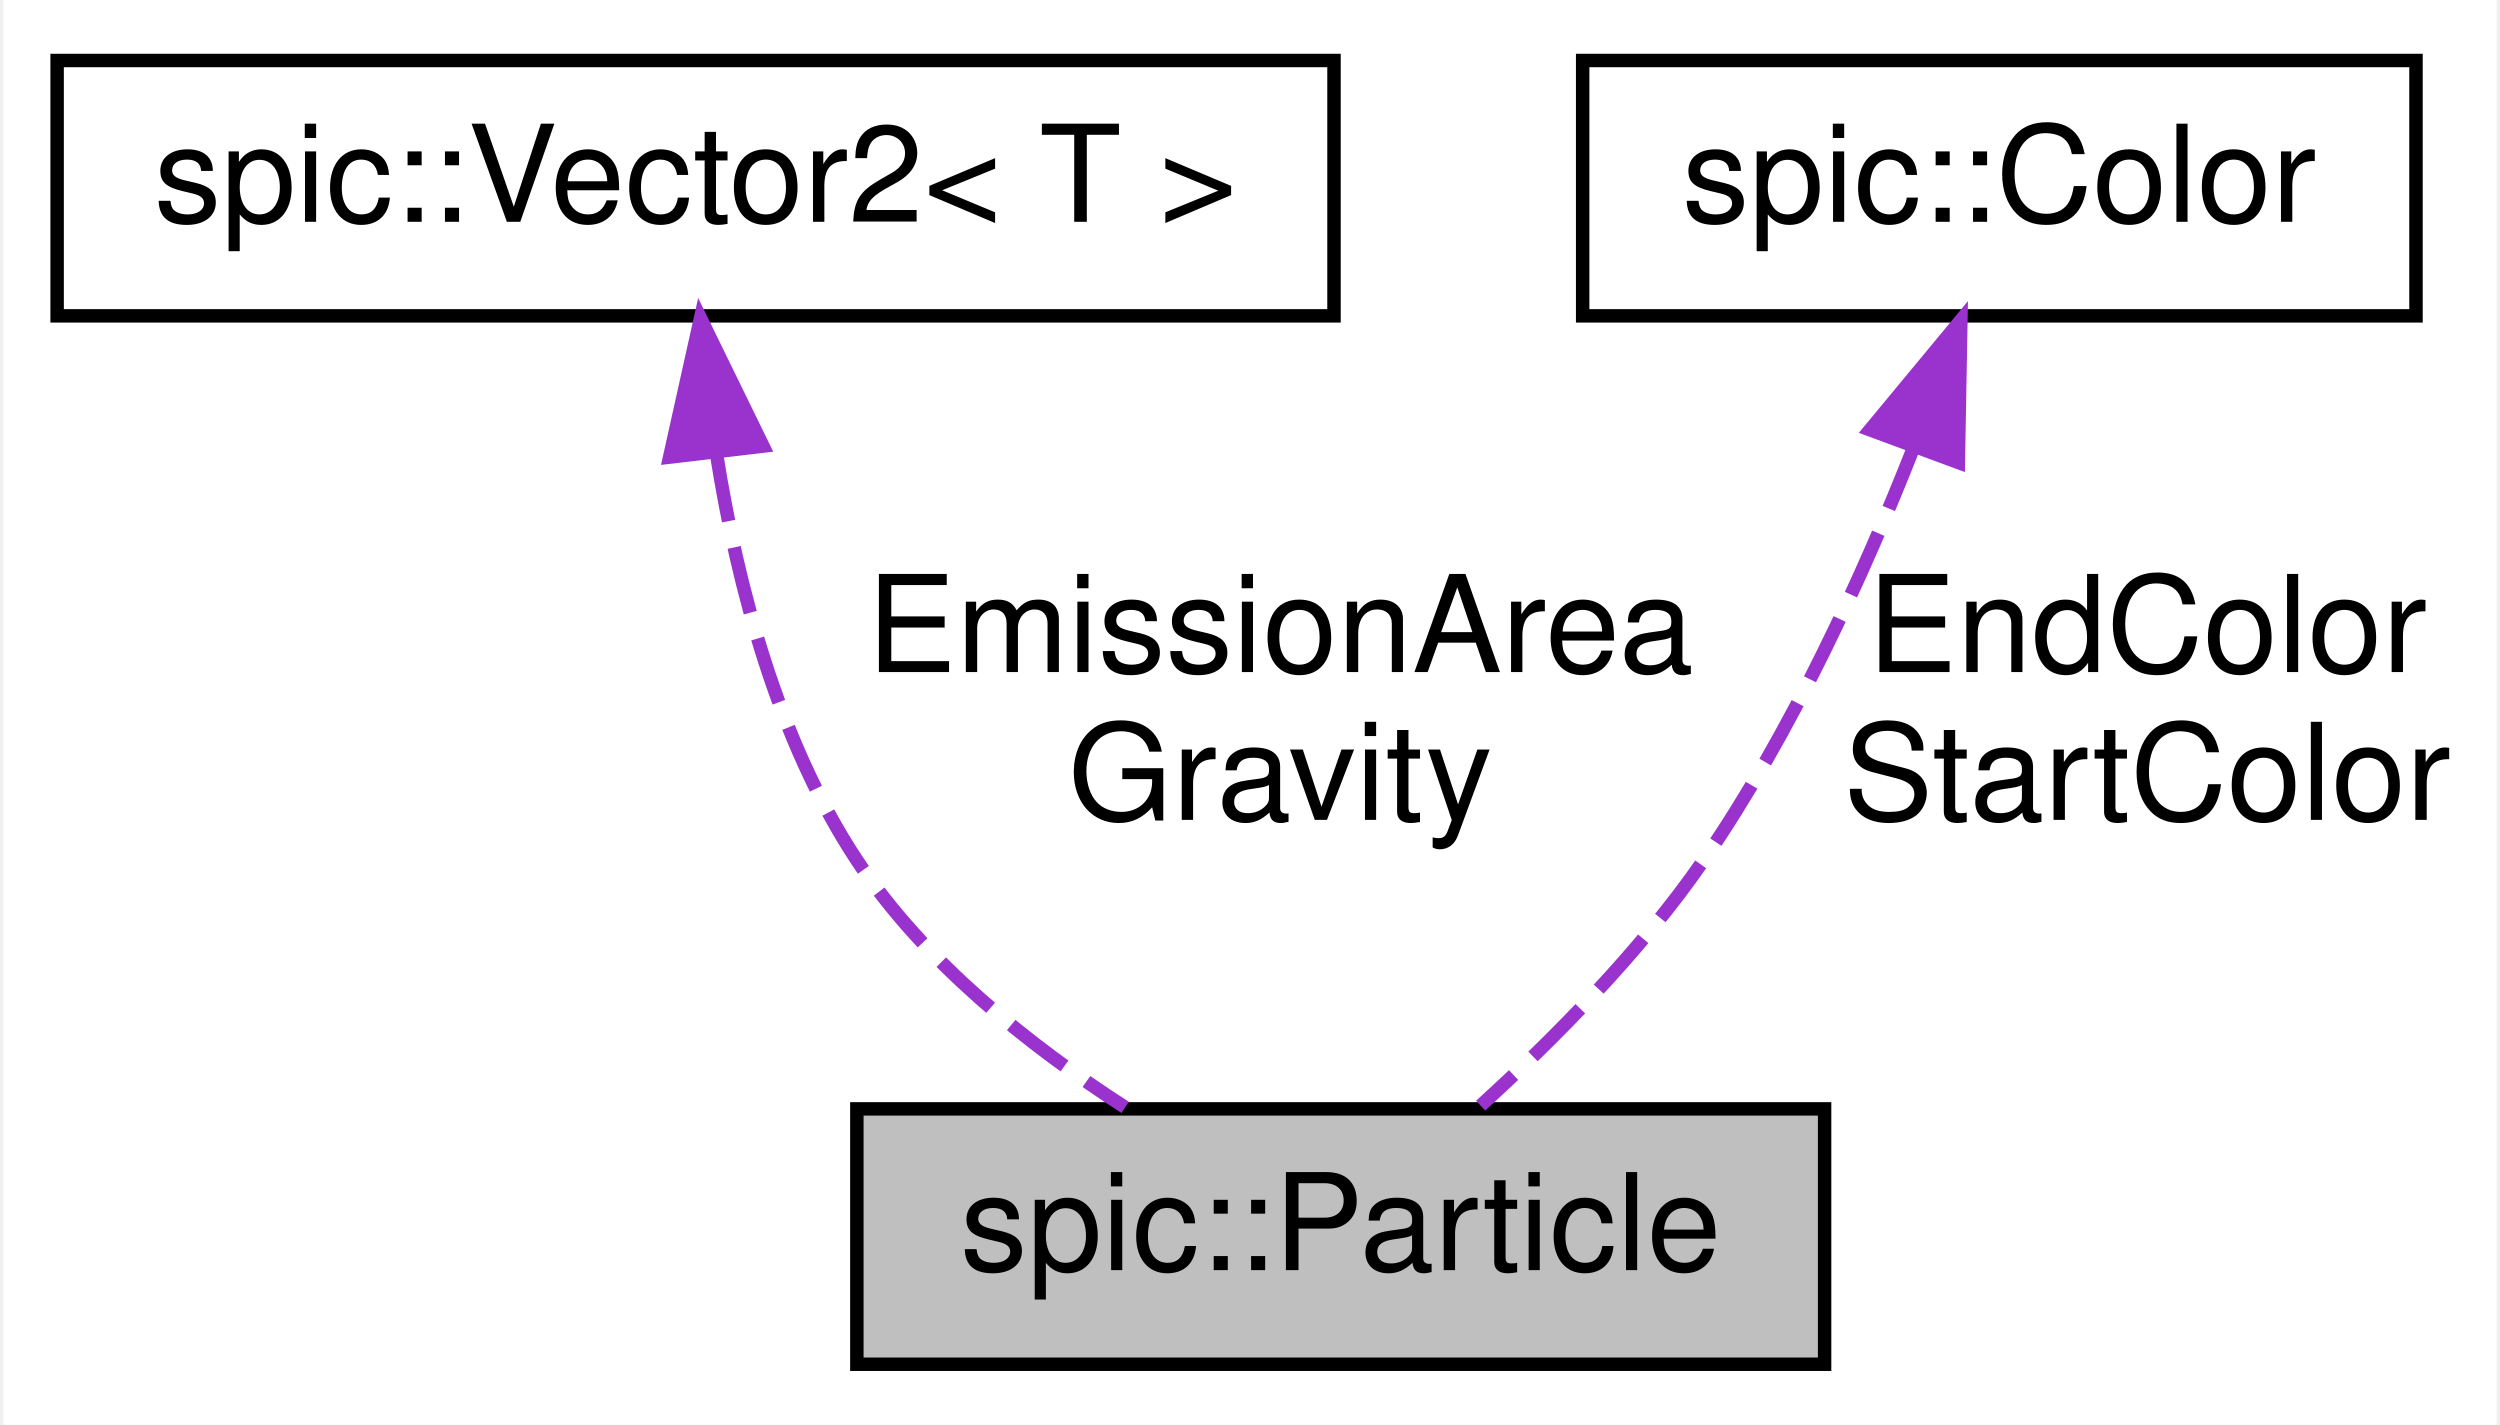
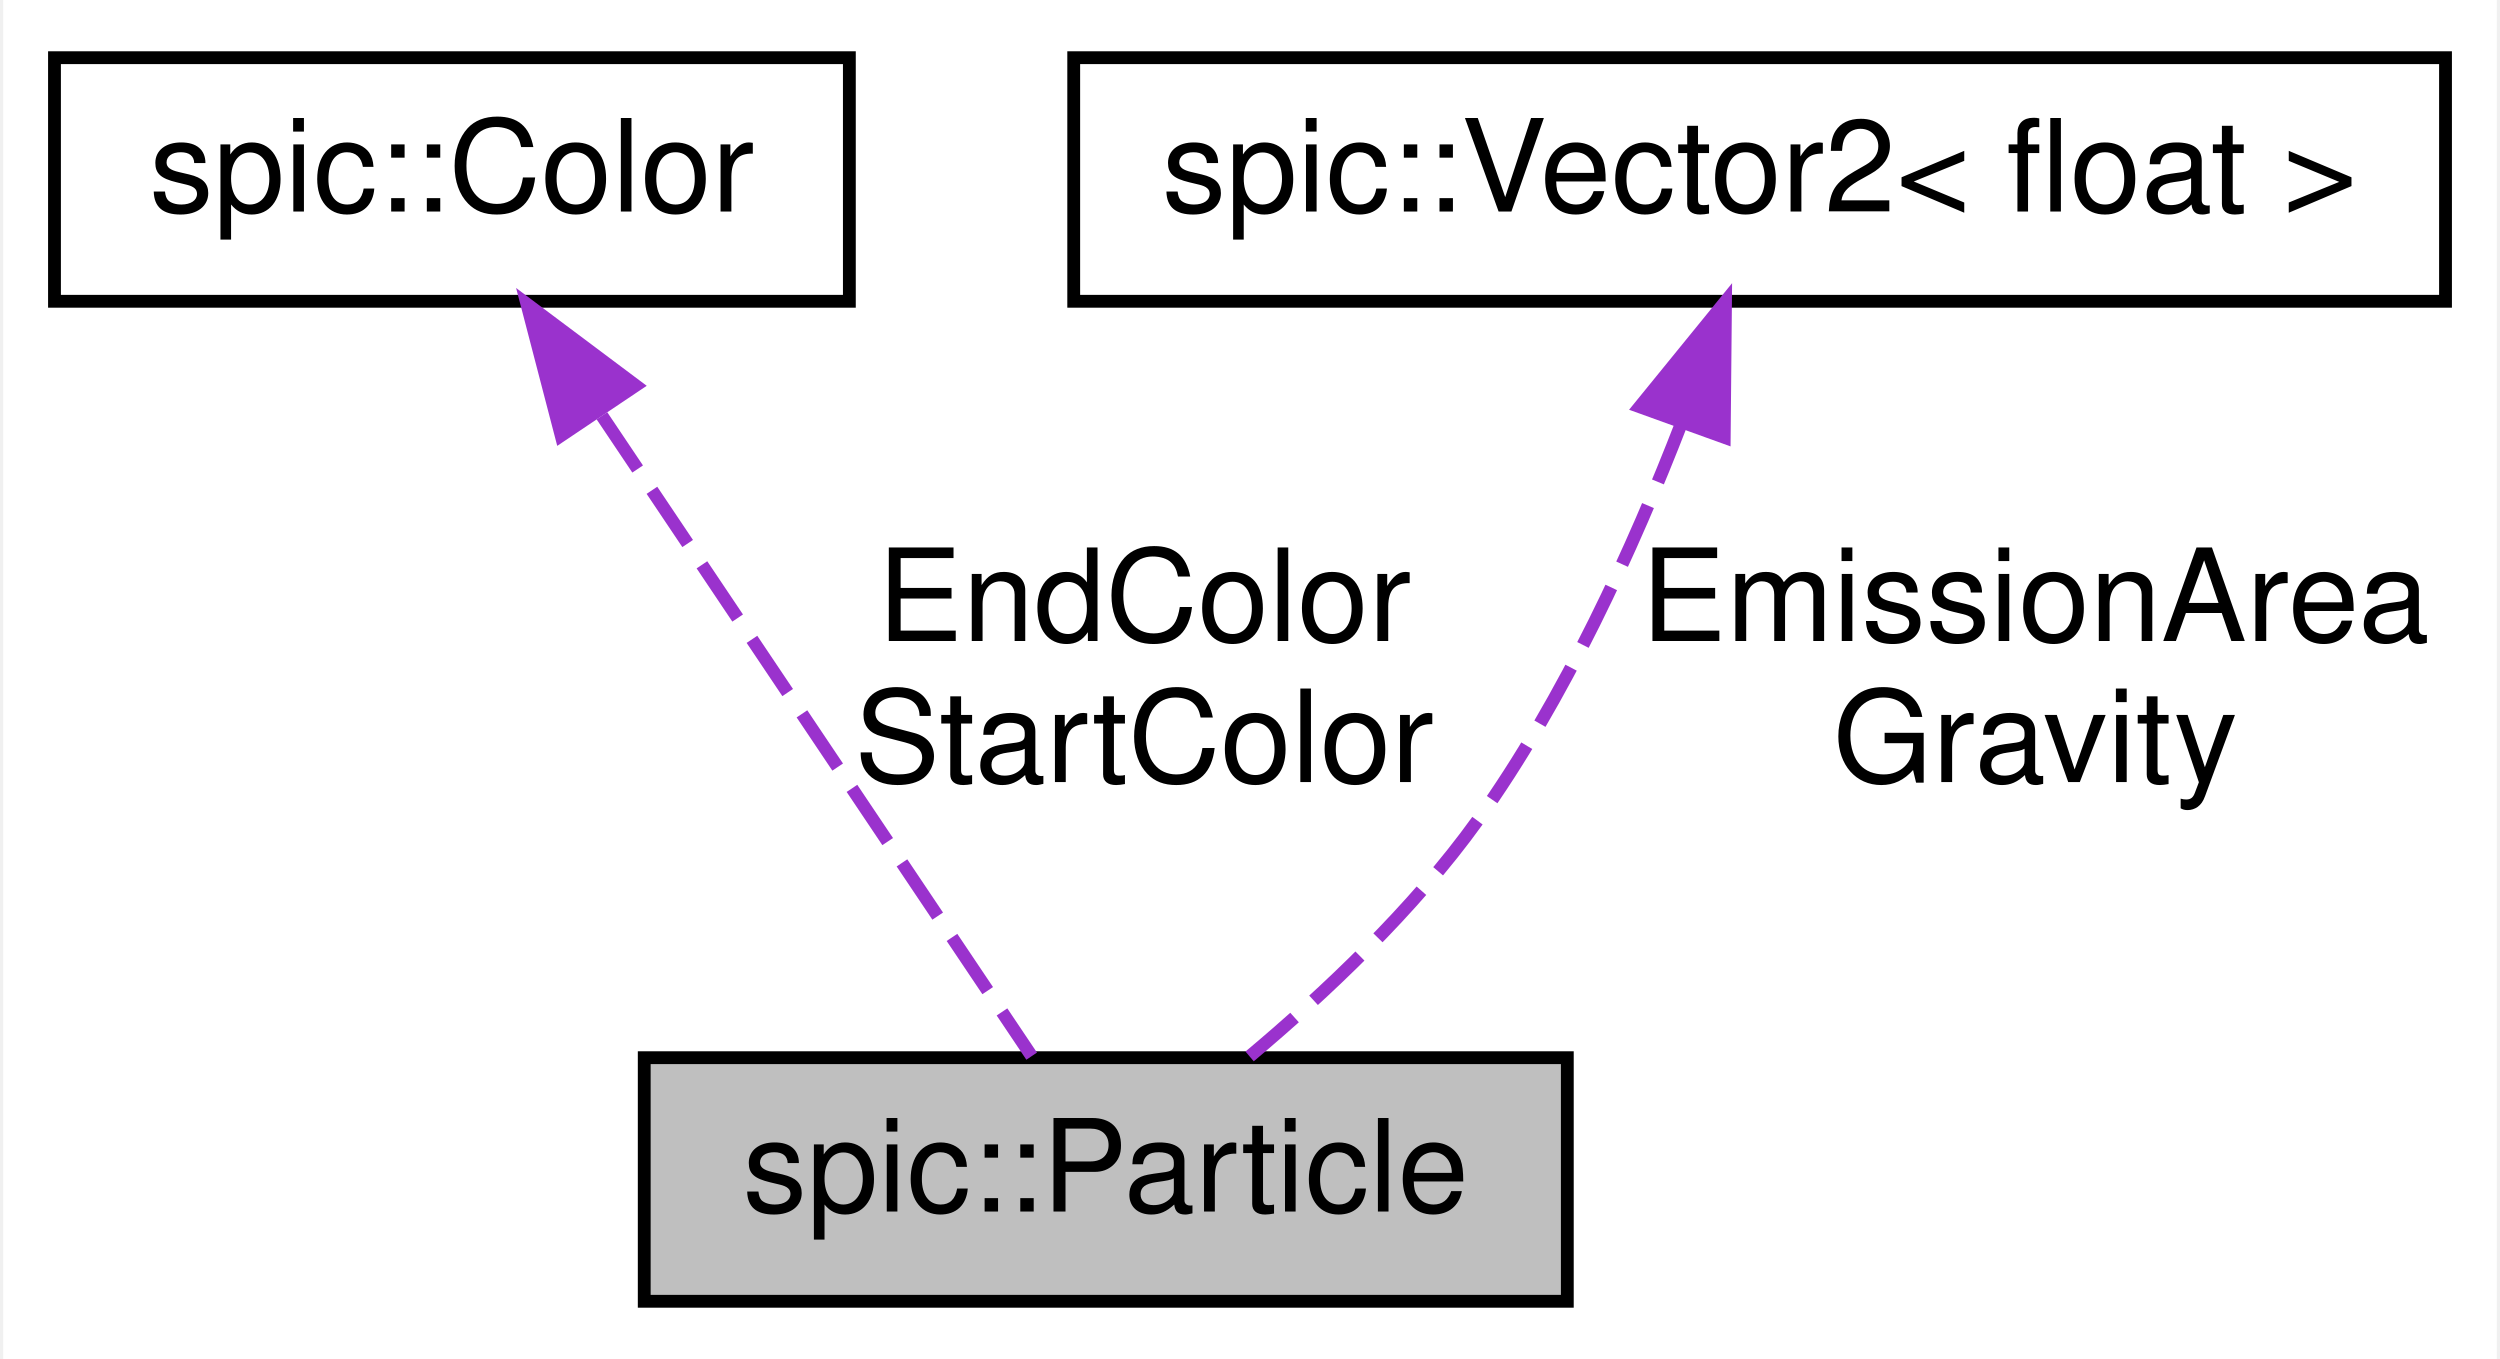
- <svg xmlns="http://www.w3.org/2000/svg" xmlns:xlink="http://www.w3.org/1999/xlink" width="186pt" height="106pt" viewBox="0.00 0.00 185.50 106.00">
+ <svg xmlns="http://www.w3.org/2000/svg" xmlns:xlink="http://www.w3.org/1999/xlink" width="195pt" height="106pt" viewBox="0.00 0.00 194.50 106.00">
  <g id="graph0" class="graph" transform="scale(1 1) rotate(0) translate(4 102)">
-     <polygon fill="white" stroke="transparent" points="-4,4 -4,-102 181.5,-102 181.5,4 -4,4" />
+     <polygon fill="white" stroke="transparent" points="-4,4 -4,-102 190.5,-102 190.5,4 -4,4" />
    <g id="node1" class="node">
      <g id="a_node1">
        <a xlink:title=" ">
-           <polygon fill="#bfbfbf" stroke="black" points="59.5,-0.5 59.5,-19.5 131.5,-19.5 131.5,-0.5 59.5,-0.5" />
-           <text text-anchor="middle" x="95.5" y="-7.5" font-family="Helvetica,sans-Serif" font-size="10.00">spic::Particle</text>
+           <polygon fill="#bfbfbf" stroke="black" points="46,-0.5 46,-19.5 118,-19.5 118,-0.5 46,-0.5" />
+           <text text-anchor="middle" x="82" y="-7.5" font-family="Helvetica,sans-Serif" font-size="10.00">spic::Particle</text>
        </a>
      </g>
    </g>
    <g id="node2" class="node">
      <g id="a_node2">
-         <a xlink:href="structspic_1_1Vector2.html" target="_top" xlink:title="Struct representing both a 2D point and a 2D vector.">
-           <polygon fill="white" stroke="black" points="0,-78.5 0,-97.5 95,-97.5 95,-78.5 0,-78.5" />
-           <text text-anchor="middle" x="47.5" y="-85.5" font-family="Helvetica,sans-Serif" font-size="10.00">spic::Vector2&lt; T &gt;</text>
+         <a xlink:href="classspic_1_1Color.html" target="_top" xlink:title="Color represents a red-green-blue color with alpha.">
+           <polygon fill="white" stroke="black" points="0,-78.5 0,-97.5 62,-97.5 62,-78.5 0,-78.5" />
+           <text text-anchor="middle" x="31" y="-85.5" font-family="Helvetica,sans-Serif" font-size="10.00">spic::Color</text>
        </a>
      </g>
    </g>
    <g id="edge1" class="edge">
-       <path fill="none" stroke="#9a32cd" stroke-dasharray="5,2" d="M49.07,-68.15C50.6,-58.5 53.6,-46.93 59.5,-38 64.49,-30.44 72.35,-24.19 79.46,-19.61" />
-       <polygon fill="#9a32cd" stroke="#9a32cd" points="45.57,-67.99 47.87,-78.33 52.52,-68.81 45.57,-67.99" />
-       <text text-anchor="middle" x="91" y="-52" font-family="Helvetica,sans-Serif" font-size="10.00"> EmissionArea</text>
-       <text text-anchor="middle" x="91" y="-41" font-family="Helvetica,sans-Serif" font-size="10.00">Gravity</text>
+       <path fill="none" stroke="#9a32cd" stroke-dasharray="5,2" d="M42.7,-69.57C53.18,-53.95 68.11,-31.7 76.22,-19.62" />
+       <polygon fill="#9a32cd" stroke="#9a32cd" points="39.52,-68.03 36.85,-78.28 45.33,-71.93 39.52,-68.03" />
+       <text text-anchor="middle" x="85" y="-52" font-family="Helvetica,sans-Serif" font-size="10.00"> EndColor</text>
+       <text text-anchor="middle" x="85" y="-41" font-family="Helvetica,sans-Serif" font-size="10.00">StartColor</text>
    </g>
    <g id="node3" class="node">
      <g id="a_node3">
-         <a xlink:href="classspic_1_1Color.html" target="_top" xlink:title="Color represents a red-green-blue color with alpha.">
-           <polygon fill="white" stroke="black" points="113.5,-78.5 113.5,-97.5 175.5,-97.5 175.5,-78.5 113.5,-78.5" />
-           <text text-anchor="middle" x="144.5" y="-85.5" font-family="Helvetica,sans-Serif" font-size="10.00">spic::Color</text>
+         <a xlink:href="structspic_1_1Vector2.html" target="_top" xlink:title=" ">
+           <polygon fill="white" stroke="black" points="79.5,-78.5 79.5,-97.5 186.5,-97.5 186.5,-78.5 79.5,-78.5" />
+           <text text-anchor="middle" x="133" y="-85.5" font-family="Helvetica,sans-Serif" font-size="10.00">spic::Vector2&lt; float &gt;</text>
        </a>
      </g>
    </g>
    <g id="edge2" class="edge">
-       <path fill="none" stroke="#9a32cd" stroke-dasharray="5,2" d="M138.16,-68.8C134.38,-59.19 129.03,-47.47 122.5,-38 117.83,-31.23 111.35,-24.69 105.91,-19.74" />
-       <polygon fill="#9a32cd" stroke="#9a32cd" points="134.88,-70.02 141.64,-78.18 141.45,-67.59 134.88,-70.02" />
-       <text text-anchor="middle" x="155.5" y="-52" font-family="Helvetica,sans-Serif" font-size="10.00"> EndColor</text>
-       <text text-anchor="middle" x="155.5" y="-41" font-family="Helvetica,sans-Serif" font-size="10.00">StartColor</text>
+       <path fill="none" stroke="#9a32cd" stroke-dasharray="5,2" d="M126.93,-69.05C123.18,-59.35 117.78,-47.46 111,-38 106.03,-31.07 99.07,-24.51 93.22,-19.6" />
+       <polygon fill="#9a32cd" stroke="#9a32cd" points="123.65,-70.27 130.34,-78.49 130.24,-67.89 123.65,-70.27" />
+       <text text-anchor="middle" x="154.5" y="-52" font-family="Helvetica,sans-Serif" font-size="10.00"> EmissionArea</text>
+       <text text-anchor="middle" x="154.5" y="-41" font-family="Helvetica,sans-Serif" font-size="10.00">Gravity</text>
    </g>
  </g>
</svg>
